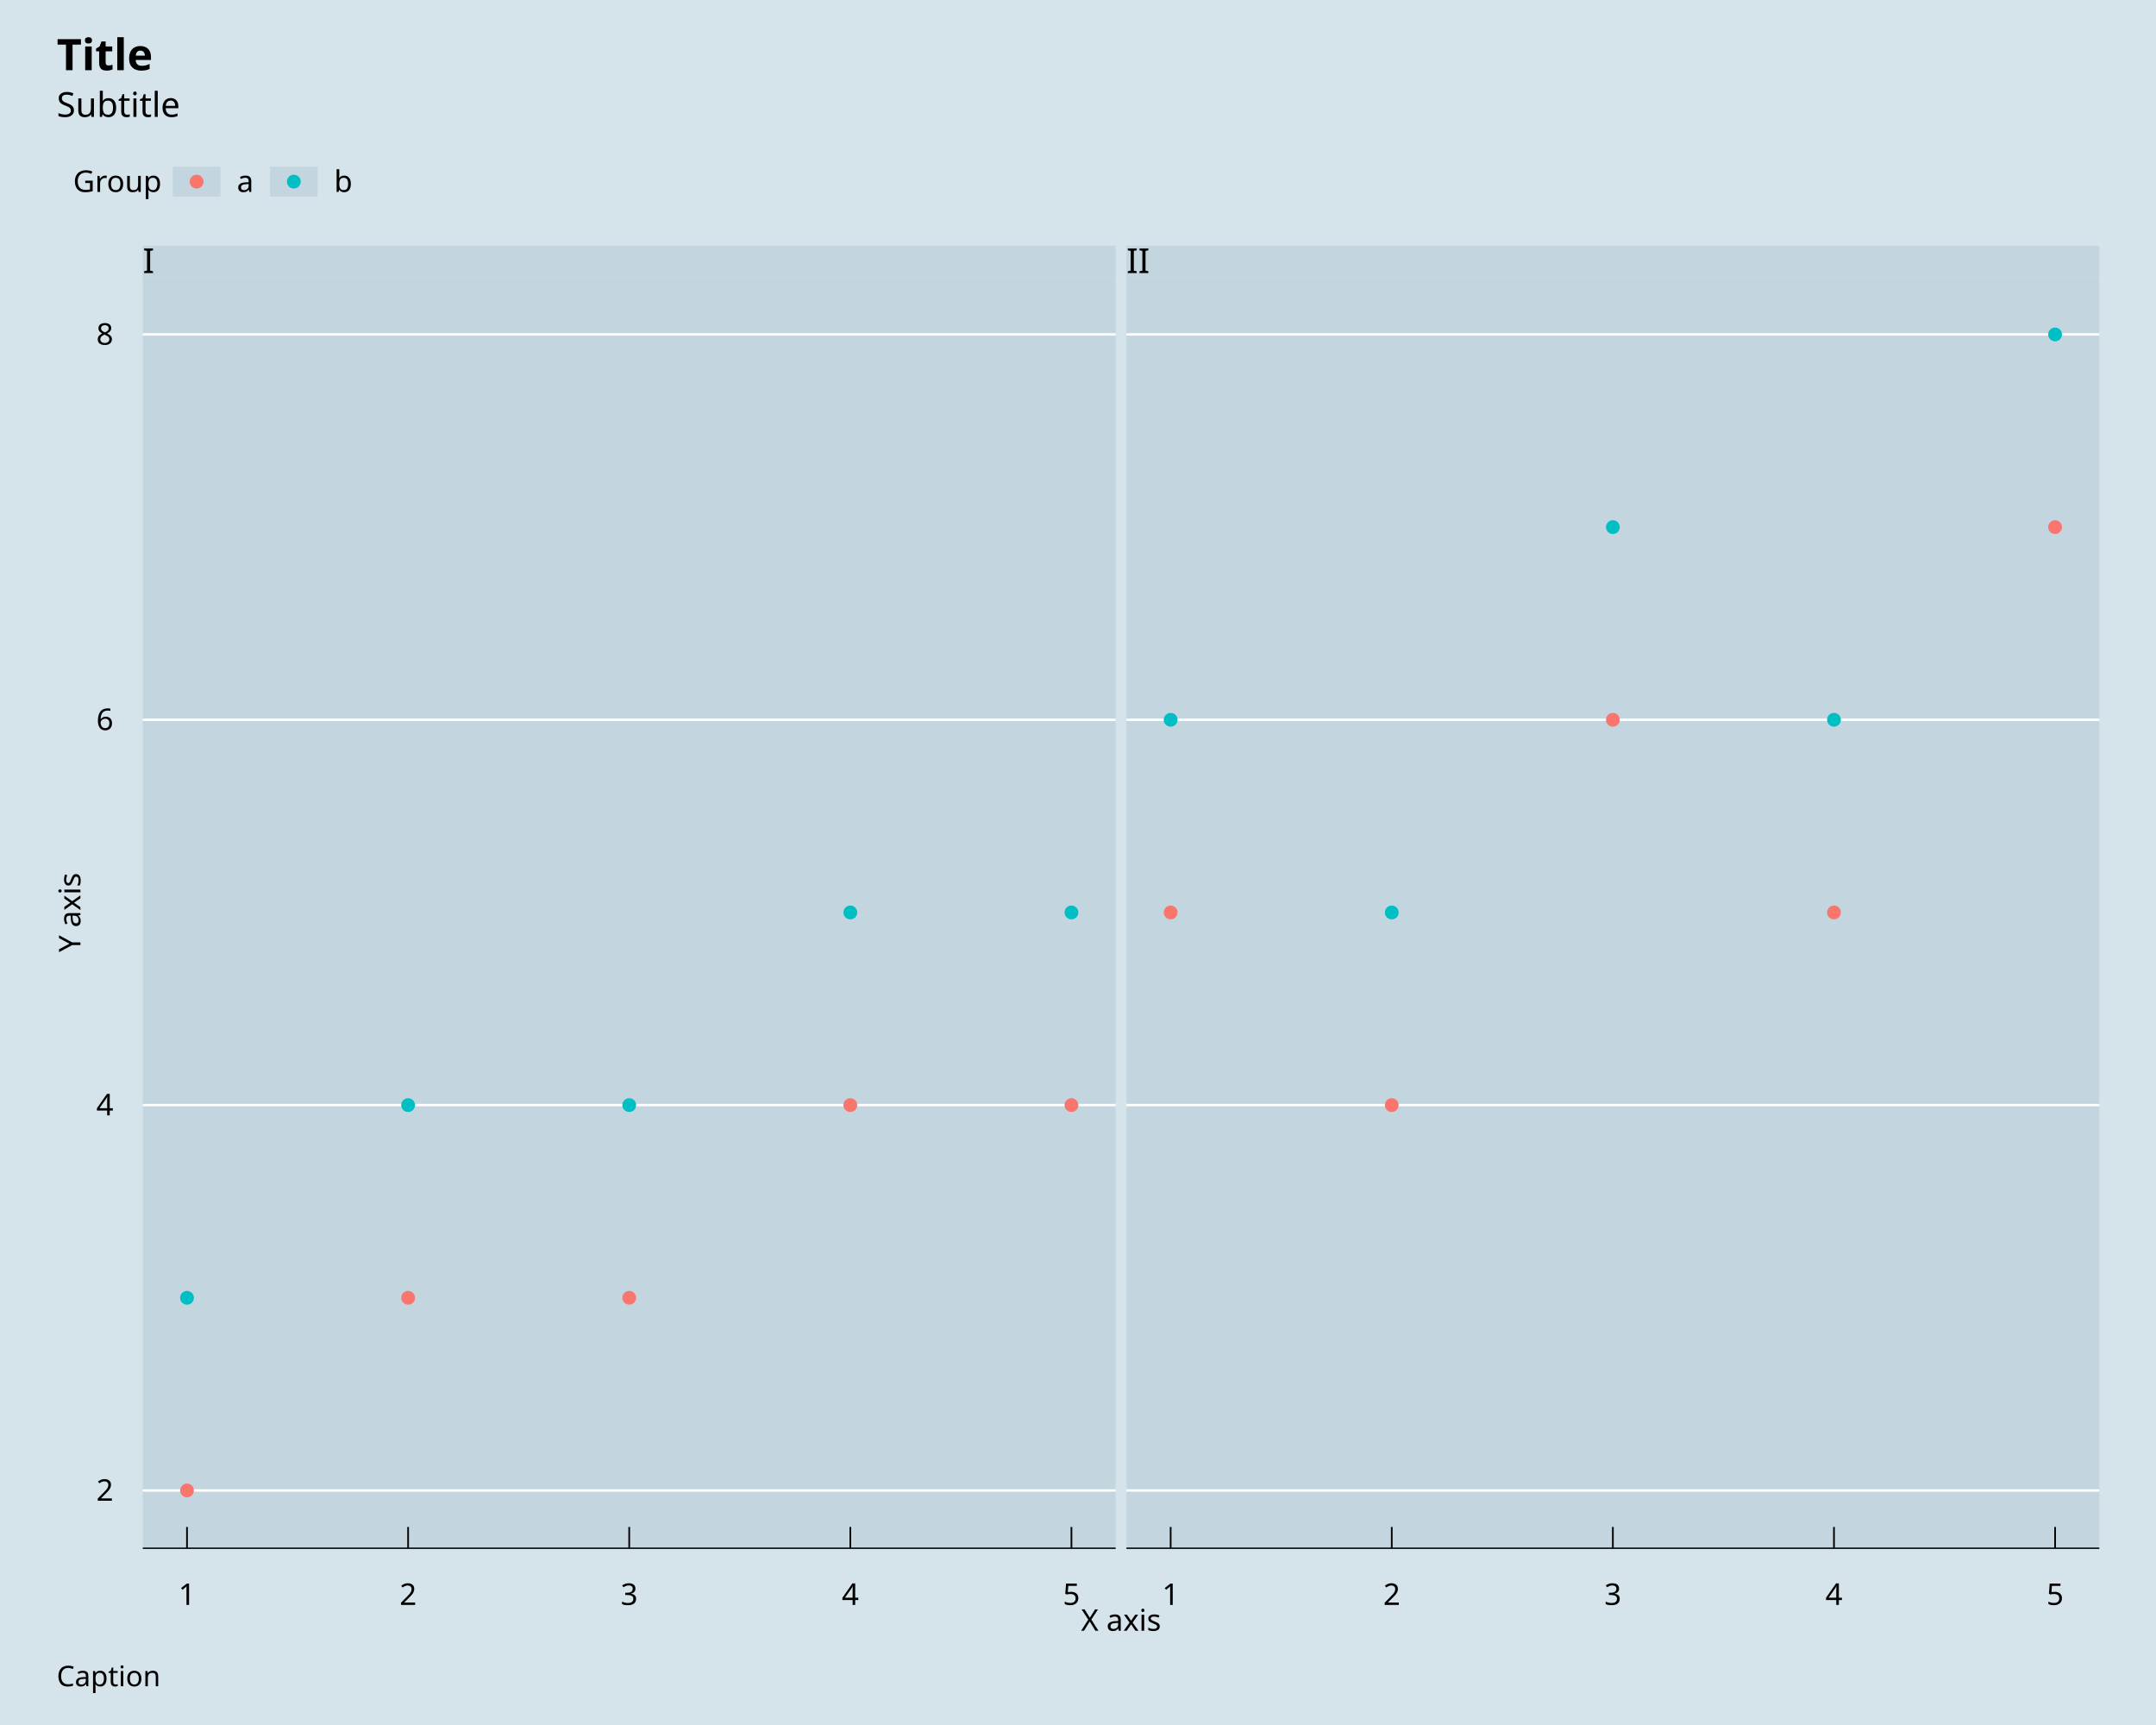
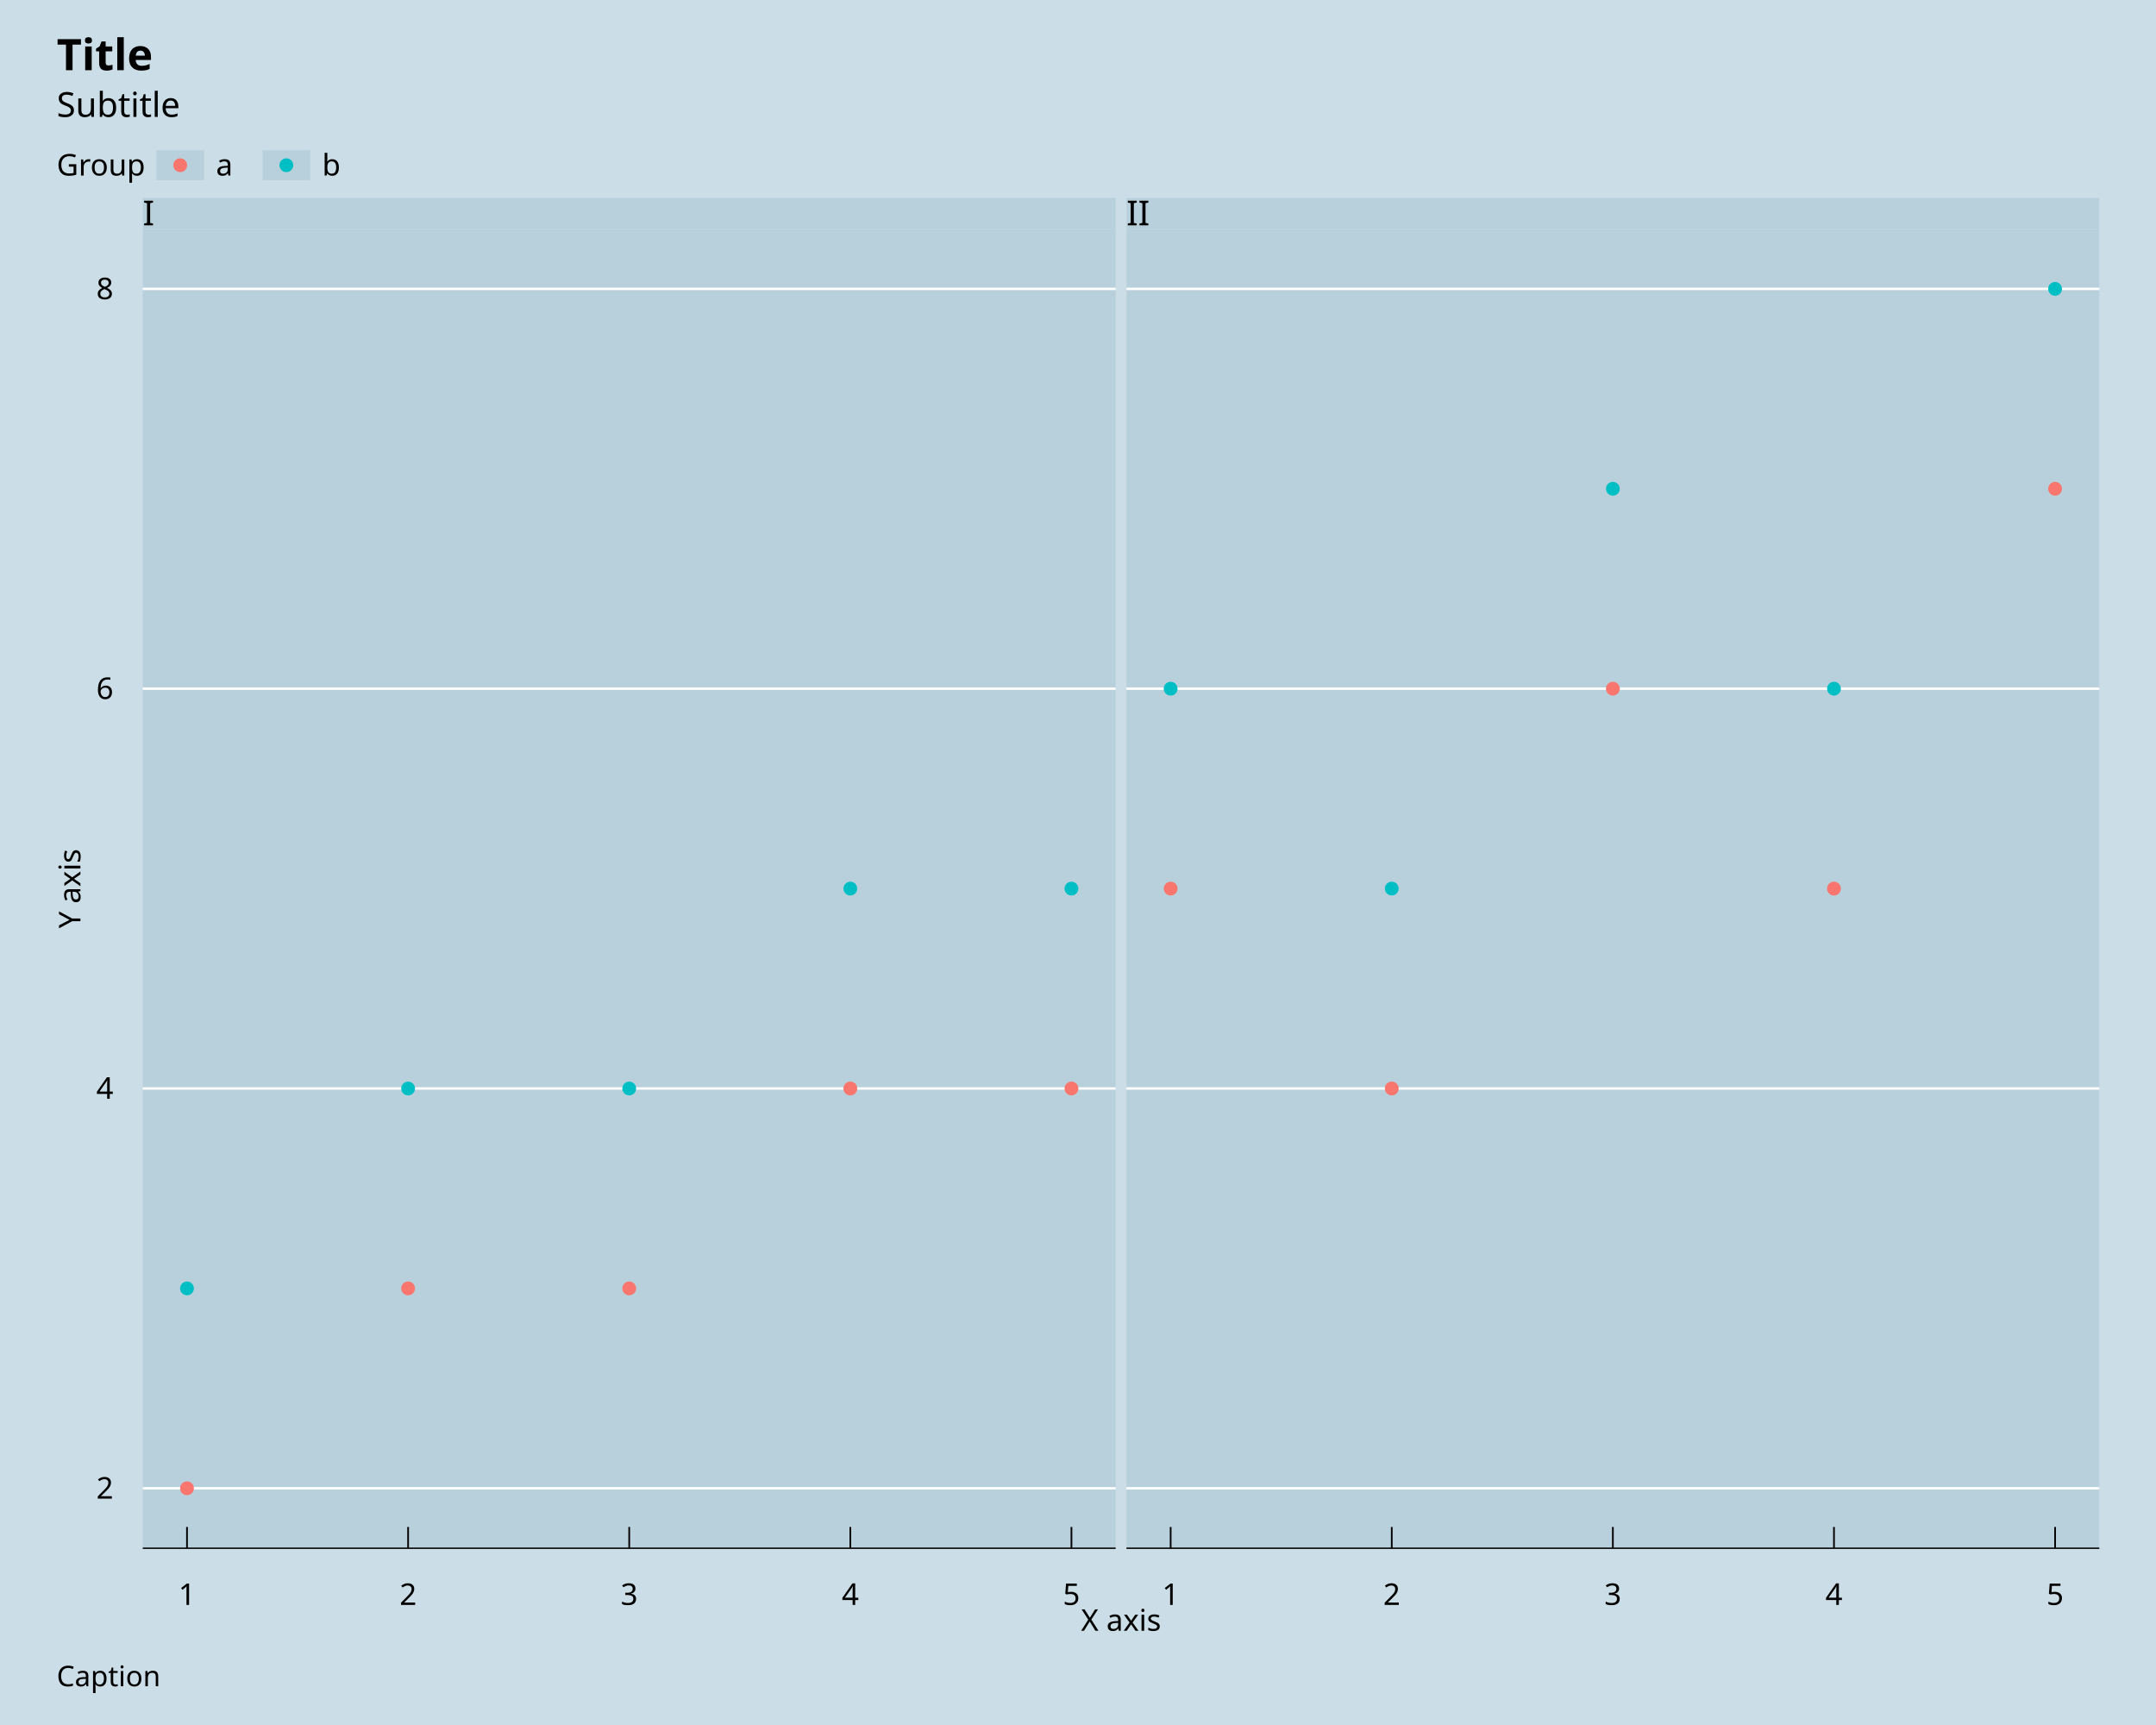
<svg xmlns="http://www.w3.org/2000/svg" class="svglite" data-engine-version="2.0" width="720.00pt" height="576.00pt" viewBox="0 0 720.00 576.00">
  <defs>
    <style type="text/css">
    .svglite line, .svglite polyline, .svglite polygon, .svglite path, .svglite rect, .svglite circle {
      fill: none;
      stroke: #000000;
      stroke-linecap: round;
      stroke-linejoin: round;
      stroke-miterlimit: 10.00;
    }
  </style>
  </defs>
  <rect width="100%" height="100%" style="stroke: none; fill: #FFFFFF;" />
  <defs>
    <clipPath id="cpMC4wMHw3MjAuMDB8MC4wMHw1NzYuMDA=">
      <rect x="0.00" y="0.00" width="720.00" height="576.00" />
    </clipPath>
  </defs>
  <g clip-path="url(#cpMC4wMHw3MjAuMDB8MC4wMHw1NzYuMDA=)">
-     <rect x="0.00" y="0.00" width="720.00" height="576.00" style="stroke-width: 1.07; stroke: none; fill: #D5E4EB;" />
+     <rect x="0.00" y="0.00" width="720.00" height="576.00" style="stroke-width: 1.07; stroke: none; fill: #CBDDE6;" />
  </g>
  <defs>
-     <clipPath id="cpNDcuNjh8MzcyLjU4fDkyLjM3fDUxNi45OA==">
-       <rect x="47.68" y="92.37" width="324.89" height="424.61" />
+     <clipPath id="cpNDcuNjh8MzcyLjU4fDc2LjQzfDUxNi45OA==">
+       <rect x="47.68" y="76.43" width="324.89" height="440.55" />
    </clipPath>
  </defs>
-   <g clip-path="url(#cpNDcuNjh8MzcyLjU4fDkyLjM3fDUxNi45OA==)">
-     <rect x="47.68" y="92.37" width="324.89" height="424.61" style="stroke-width: 1.07; stroke: none; fill: #C3D6DF;" />
-     <polyline points="47.68,497.68 372.58,497.68 " style="stroke-width: 0.80; stroke: #FFFFFF; stroke-linecap: butt;" />
-     <polyline points="47.68,369.01 372.58,369.01 " style="stroke-width: 0.80; stroke: #FFFFFF; stroke-linecap: butt;" />
-     <polyline points="47.68,240.34 372.58,240.34 " style="stroke-width: 0.80; stroke: #FFFFFF; stroke-linecap: butt;" />
-     <polyline points="47.68,111.67 372.58,111.67 " style="stroke-width: 0.80; stroke: #FFFFFF; stroke-linecap: butt;" />
-     <circle cx="62.45" cy="497.68" r="1.95" style="stroke-width: 0.71; stroke: #F8766D; fill: #F8766D;" />
-     <circle cx="210.13" cy="433.35" r="1.95" style="stroke-width: 0.71; stroke: #F8766D; fill: #F8766D;" />
-     <circle cx="357.81" cy="369.01" r="1.95" style="stroke-width: 0.71; stroke: #F8766D; fill: #F8766D;" />
-     <circle cx="136.29" cy="433.35" r="1.95" style="stroke-width: 0.71; stroke: #F8766D; fill: #F8766D;" />
-     <circle cx="283.97" cy="369.01" r="1.95" style="stroke-width: 0.71; stroke: #F8766D; fill: #F8766D;" />
-     <circle cx="62.45" cy="433.35" r="1.95" style="stroke-width: 0.71; stroke: #00BFC4; fill: #00BFC4;" />
-     <circle cx="210.13" cy="369.01" r="1.95" style="stroke-width: 0.71; stroke: #00BFC4; fill: #00BFC4;" />
-     <circle cx="357.81" cy="304.68" r="1.95" style="stroke-width: 0.71; stroke: #00BFC4; fill: #00BFC4;" />
-     <circle cx="136.29" cy="369.01" r="1.95" style="stroke-width: 0.71; stroke: #00BFC4; fill: #00BFC4;" />
-     <circle cx="283.97" cy="304.68" r="1.95" style="stroke-width: 0.71; stroke: #00BFC4; fill: #00BFC4;" />
+   <g clip-path="url(#cpNDcuNjh8MzcyLjU4fDc2LjQzfDUxNi45OA==)">
+     <rect x="47.68" y="76.43" width="324.89" height="440.55" style="stroke-width: 1.07; stroke: none; fill: #B8D0DC;" />
+     <polyline points="47.68,496.96 372.58,496.96 " style="stroke-width: 0.80; stroke: #FFFFFF; stroke-linecap: butt;" />
+     <polyline points="47.68,363.46 372.58,363.46 " style="stroke-width: 0.80; stroke: #FFFFFF; stroke-linecap: butt;" />
+     <polyline points="47.68,229.96 372.58,229.96 " style="stroke-width: 0.80; stroke: #FFFFFF; stroke-linecap: butt;" />
+     <polyline points="47.68,96.46 372.58,96.46 " style="stroke-width: 0.80; stroke: #FFFFFF; stroke-linecap: butt;" />
+     <circle cx="62.45" cy="496.96" r="1.95" style="stroke-width: 0.71; stroke: #F8766D; fill: #F8766D;" />
+     <circle cx="210.13" cy="430.21" r="1.95" style="stroke-width: 0.71; stroke: #F8766D; fill: #F8766D;" />
+     <circle cx="357.81" cy="363.46" r="1.95" style="stroke-width: 0.71; stroke: #F8766D; fill: #F8766D;" />
+     <circle cx="136.29" cy="430.21" r="1.95" style="stroke-width: 0.71; stroke: #F8766D; fill: #F8766D;" />
+     <circle cx="283.97" cy="363.46" r="1.95" style="stroke-width: 0.71; stroke: #F8766D; fill: #F8766D;" />
+     <circle cx="62.45" cy="430.21" r="1.95" style="stroke-width: 0.71; stroke: #00BFC4; fill: #00BFC4;" />
+     <circle cx="210.13" cy="363.46" r="1.95" style="stroke-width: 0.71; stroke: #00BFC4; fill: #00BFC4;" />
+     <circle cx="357.81" cy="296.71" r="1.95" style="stroke-width: 0.71; stroke: #00BFC4; fill: #00BFC4;" />
+     <circle cx="136.29" cy="363.46" r="1.95" style="stroke-width: 0.71; stroke: #00BFC4; fill: #00BFC4;" />
+     <circle cx="283.97" cy="296.71" r="1.95" style="stroke-width: 0.71; stroke: #00BFC4; fill: #00BFC4;" />
  </g>
  <g clip-path="url(#cpMC4wMHw3MjAuMDB8MC4wMHw1NzYuMDA=)">
</g>
  <defs>
-     <clipPath id="cpMzc2LjE4fDcwMS4wN3w5Mi4zN3w1MTYuOTg=">
-       <rect x="376.18" y="92.37" width="324.89" height="424.61" />
+     <clipPath id="cpMzc2LjE4fDcwMS4wN3w3Ni40M3w1MTYuOTg=">
+       <rect x="376.18" y="76.43" width="324.89" height="440.55" />
    </clipPath>
  </defs>
-   <g clip-path="url(#cpMzc2LjE4fDcwMS4wN3w5Mi4zN3w1MTYuOTg=)">
-     <rect x="376.18" y="92.37" width="324.89" height="424.61" style="stroke-width: 1.07; stroke: none; fill: #C3D6DF;" />
-     <polyline points="376.18,497.68 701.07,497.68 " style="stroke-width: 0.80; stroke: #FFFFFF; stroke-linecap: butt;" />
-     <polyline points="376.18,369.01 701.07,369.01 " style="stroke-width: 0.80; stroke: #FFFFFF; stroke-linecap: butt;" />
-     <polyline points="376.18,240.34 701.07,240.34 " style="stroke-width: 0.80; stroke: #FFFFFF; stroke-linecap: butt;" />
-     <polyline points="376.18,111.67 701.07,111.67 " style="stroke-width: 0.80; stroke: #FFFFFF; stroke-linecap: butt;" />
-     <circle cx="464.78" cy="369.01" r="1.95" style="stroke-width: 0.71; stroke: #F8766D; fill: #F8766D;" />
-     <circle cx="612.46" cy="304.68" r="1.95" style="stroke-width: 0.71; stroke: #F8766D; fill: #F8766D;" />
-     <circle cx="390.94" cy="304.68" r="1.95" style="stroke-width: 0.71; stroke: #F8766D; fill: #F8766D;" />
-     <circle cx="538.62" cy="240.34" r="1.95" style="stroke-width: 0.71; stroke: #F8766D; fill: #F8766D;" />
-     <circle cx="686.30" cy="176.01" r="1.95" style="stroke-width: 0.71; stroke: #F8766D; fill: #F8766D;" />
-     <circle cx="464.78" cy="304.68" r="1.95" style="stroke-width: 0.71; stroke: #00BFC4; fill: #00BFC4;" />
-     <circle cx="612.46" cy="240.34" r="1.95" style="stroke-width: 0.71; stroke: #00BFC4; fill: #00BFC4;" />
-     <circle cx="390.94" cy="240.34" r="1.95" style="stroke-width: 0.71; stroke: #00BFC4; fill: #00BFC4;" />
-     <circle cx="538.62" cy="176.01" r="1.95" style="stroke-width: 0.71; stroke: #00BFC4; fill: #00BFC4;" />
-     <circle cx="686.30" cy="111.67" r="1.95" style="stroke-width: 0.71; stroke: #00BFC4; fill: #00BFC4;" />
+   <g clip-path="url(#cpMzc2LjE4fDcwMS4wN3w3Ni40M3w1MTYuOTg=)">
+     <rect x="376.18" y="76.43" width="324.89" height="440.55" style="stroke-width: 1.07; stroke: none; fill: #B8D0DC;" />
+     <polyline points="376.18,496.96 701.07,496.96 " style="stroke-width: 0.80; stroke: #FFFFFF; stroke-linecap: butt;" />
+     <polyline points="376.18,363.46 701.07,363.46 " style="stroke-width: 0.80; stroke: #FFFFFF; stroke-linecap: butt;" />
+     <polyline points="376.18,229.96 701.07,229.96 " style="stroke-width: 0.80; stroke: #FFFFFF; stroke-linecap: butt;" />
+     <polyline points="376.18,96.46 701.07,96.46 " style="stroke-width: 0.80; stroke: #FFFFFF; stroke-linecap: butt;" />
+     <circle cx="464.78" cy="363.46" r="1.95" style="stroke-width: 0.71; stroke: #F8766D; fill: #F8766D;" />
+     <circle cx="612.46" cy="296.71" r="1.95" style="stroke-width: 0.71; stroke: #F8766D; fill: #F8766D;" />
+     <circle cx="390.94" cy="296.71" r="1.95" style="stroke-width: 0.71; stroke: #F8766D; fill: #F8766D;" />
+     <circle cx="538.62" cy="229.96" r="1.95" style="stroke-width: 0.71; stroke: #F8766D; fill: #F8766D;" />
+     <circle cx="686.30" cy="163.21" r="1.95" style="stroke-width: 0.71; stroke: #F8766D; fill: #F8766D;" />
+     <circle cx="464.78" cy="296.71" r="1.95" style="stroke-width: 0.71; stroke: #00BFC4; fill: #00BFC4;" />
+     <circle cx="612.46" cy="229.96" r="1.95" style="stroke-width: 0.71; stroke: #00BFC4; fill: #00BFC4;" />
+     <circle cx="390.94" cy="229.96" r="1.95" style="stroke-width: 0.71; stroke: #00BFC4; fill: #00BFC4;" />
+     <circle cx="538.62" cy="163.21" r="1.95" style="stroke-width: 0.71; stroke: #00BFC4; fill: #00BFC4;" />
+     <circle cx="686.30" cy="96.46" r="1.95" style="stroke-width: 0.71; stroke: #00BFC4; fill: #00BFC4;" />
  </g>
  <g clip-path="url(#cpMC4wMHw3MjAuMDB8MC4wMHw1NzYuMDA=)">
</g>
  <defs>
-     <clipPath id="cpNDcuNjh8MzcyLjU4fDgyLjA3fDkyLjM3">
-       <rect x="47.68" y="82.07" width="324.89" height="10.30" />
+     <clipPath id="cpNDcuNjh8MzcyLjU4fDY2LjEzfDc2LjQz">
+       <rect x="47.68" y="66.13" width="324.89" height="10.30" />
    </clipPath>
  </defs>
-   <g clip-path="url(#cpNDcuNjh8MzcyLjU4fDgyLjA3fDkyLjM3)">
-     <rect x="47.68" y="82.07" width="324.89" height="10.30" style="stroke-width: 1.07; stroke: none; fill: #C3D6DF;" />
-     <text x="47.68" y="91.18" style="font-size: 11.50px; font-family: sans;" textLength="3.19px" lengthAdjust="spacingAndGlyphs">I</text>
+   <g clip-path="url(#cpNDcuNjh8MzcyLjU4fDY2LjEzfDc2LjQz)">
+     <rect x="47.68" y="66.13" width="324.89" height="10.30" style="stroke-width: 1.07; stroke: none; fill: #B8D0DC;" />
+     <text x="47.68" y="75.24" style="font-size: 11.50px; font-family: sans;" textLength="3.19px" lengthAdjust="spacingAndGlyphs">I</text>
  </g>
  <g clip-path="url(#cpMC4wMHw3MjAuMDB8MC4wMHw1NzYuMDA=)">
</g>
  <defs>
-     <clipPath id="cpMzc2LjE4fDcwMS4wN3w4Mi4wN3w5Mi4zNw==">
-       <rect x="376.18" y="82.07" width="324.89" height="10.30" />
+     <clipPath id="cpMzc2LjE4fDcwMS4wN3w2Ni4xM3w3Ni40Mw==">
+       <rect x="376.18" y="66.13" width="324.89" height="10.30" />
    </clipPath>
  </defs>
-   <g clip-path="url(#cpMzc2LjE4fDcwMS4wN3w4Mi4wN3w5Mi4zNw==)">
-     <rect x="376.18" y="82.07" width="324.89" height="10.30" style="stroke-width: 1.07; stroke: none; fill: #C3D6DF;" />
-     <text x="376.18" y="91.18" style="font-size: 11.50px; font-family: sans;" textLength="6.39px" lengthAdjust="spacingAndGlyphs">II</text>
+   <g clip-path="url(#cpMzc2LjE4fDcwMS4wN3w2Ni4xM3w3Ni40Mw==)">
+     <rect x="376.18" y="66.13" width="324.89" height="10.30" style="stroke-width: 1.07; stroke: none; fill: #B8D0DC;" />
+     <text x="376.18" y="75.24" style="font-size: 11.50px; font-family: sans;" textLength="6.39px" lengthAdjust="spacingAndGlyphs">II</text>
  </g>
  <g clip-path="url(#cpMC4wMHw3MjAuMDB8MC4wMHw1NzYuMDA=)">
    <polyline points="47.68,516.98 372.58,516.98 " style="stroke-width: 0.46; stroke-linecap: butt;" />
    <polyline points="62.45,509.87 62.45,516.98 " style="stroke-width: 0.57; stroke-linecap: butt;" />
    <polyline points="136.29,509.87 136.29,516.98 " style="stroke-width: 0.57; stroke-linecap: butt;" />
    <polyline points="210.13,509.87 210.13,516.98 " style="stroke-width: 0.57; stroke-linecap: butt;" />
    <polyline points="283.97,509.87 283.97,516.98 " style="stroke-width: 0.57; stroke-linecap: butt;" />
    <polyline points="357.81,509.87 357.81,516.98 " style="stroke-width: 0.57; stroke-linecap: butt;" />
    <text x="62.45" y="535.90" text-anchor="middle" style="font-size: 10.00px; font-family: sans;" textLength="5.56px" lengthAdjust="spacingAndGlyphs">1</text>
    <text x="136.29" y="535.90" text-anchor="middle" style="font-size: 10.00px; font-family: sans;" textLength="5.56px" lengthAdjust="spacingAndGlyphs">2</text>
    <text x="210.13" y="535.90" text-anchor="middle" style="font-size: 10.00px; font-family: sans;" textLength="5.56px" lengthAdjust="spacingAndGlyphs">3</text>
    <text x="283.97" y="535.90" text-anchor="middle" style="font-size: 10.00px; font-family: sans;" textLength="5.56px" lengthAdjust="spacingAndGlyphs">4</text>
    <text x="357.81" y="535.90" text-anchor="middle" style="font-size: 10.00px; font-family: sans;" textLength="5.56px" lengthAdjust="spacingAndGlyphs">5</text>
    <polyline points="376.18,516.98 701.07,516.98 " style="stroke-width: 0.46; stroke-linecap: butt;" />
    <polyline points="390.94,509.87 390.94,516.98 " style="stroke-width: 0.57; stroke-linecap: butt;" />
    <polyline points="464.78,509.87 464.78,516.98 " style="stroke-width: 0.57; stroke-linecap: butt;" />
    <polyline points="538.62,509.87 538.62,516.98 " style="stroke-width: 0.57; stroke-linecap: butt;" />
    <polyline points="612.46,509.87 612.46,516.98 " style="stroke-width: 0.57; stroke-linecap: butt;" />
    <polyline points="686.30,509.87 686.30,516.98 " style="stroke-width: 0.57; stroke-linecap: butt;" />
    <text x="390.94" y="535.90" text-anchor="middle" style="font-size: 10.00px; font-family: sans;" textLength="5.56px" lengthAdjust="spacingAndGlyphs">1</text>
    <text x="464.78" y="535.90" text-anchor="middle" style="font-size: 10.00px; font-family: sans;" textLength="5.56px" lengthAdjust="spacingAndGlyphs">2</text>
    <text x="538.62" y="535.90" text-anchor="middle" style="font-size: 10.00px; font-family: sans;" textLength="5.56px" lengthAdjust="spacingAndGlyphs">3</text>
    <text x="612.46" y="535.90" text-anchor="middle" style="font-size: 10.00px; font-family: sans;" textLength="5.56px" lengthAdjust="spacingAndGlyphs">4</text>
    <text x="686.30" y="535.90" text-anchor="middle" style="font-size: 10.00px; font-family: sans;" textLength="5.56px" lengthAdjust="spacingAndGlyphs">5</text>
-     <text x="32.16" y="501.12" style="font-size: 10.00px; font-family: sans;" textLength="5.56px" lengthAdjust="spacingAndGlyphs">2</text>
-     <text x="32.16" y="372.45" style="font-size: 10.00px; font-family: sans;" textLength="5.56px" lengthAdjust="spacingAndGlyphs">4</text>
-     <text x="32.16" y="243.78" style="font-size: 10.00px; font-family: sans;" textLength="5.56px" lengthAdjust="spacingAndGlyphs">6</text>
-     <text x="32.16" y="115.11" style="font-size: 10.00px; font-family: sans;" textLength="5.56px" lengthAdjust="spacingAndGlyphs">8</text>
+     <text x="32.16" y="500.40" style="font-size: 10.00px; font-family: sans;" textLength="5.56px" lengthAdjust="spacingAndGlyphs">2</text>
+     <text x="32.16" y="366.90" style="font-size: 10.00px; font-family: sans;" textLength="5.56px" lengthAdjust="spacingAndGlyphs">4</text>
+     <text x="32.16" y="233.40" style="font-size: 10.00px; font-family: sans;" textLength="5.56px" lengthAdjust="spacingAndGlyphs">6</text>
+     <text x="32.16" y="99.90" style="font-size: 10.00px; font-family: sans;" textLength="5.56px" lengthAdjust="spacingAndGlyphs">8</text>
    <text x="374.38" y="544.53" text-anchor="middle" style="font-size: 10.00px; font-family: sans;" textLength="27.24px" lengthAdjust="spacingAndGlyphs">X axis</text>
-     <text transform="translate(26.85,304.68) rotate(-90)" text-anchor="middle" style="font-size: 10.00px; font-family: sans;" textLength="27.24px" lengthAdjust="spacingAndGlyphs">Y axis</text>
-     <rect x="18.93" y="50.19" width="103.68" height="20.92" style="stroke-width: 1.07; stroke: none; fill: #D5E4EB;" />
-     <text x="24.41" y="64.09" style="font-size: 10.00px; font-family: sans;" textLength="27.80px" lengthAdjust="spacingAndGlyphs">Group</text>
-     <rect x="57.69" y="55.67" width="15.94" height="9.96" style="stroke-width: 1.07; stroke: none; fill: #C3D6DF;" />
-     <circle cx="65.66" cy="60.65" r="1.95" style="stroke-width: 0.71; stroke: #F8766D; fill: #F8766D;" />
-     <rect x="90.15" y="55.67" width="15.94" height="9.96" style="stroke-width: 1.07; stroke: none; fill: #C3D6DF;" />
-     <circle cx="98.12" cy="60.65" r="1.95" style="stroke-width: 0.71; stroke: #00BFC4; fill: #00BFC4;" />
-     <text x="79.11" y="64.09" style="font-size: 10.00px; font-family: sans;" textLength="5.56px" lengthAdjust="spacingAndGlyphs">a</text>
-     <text x="111.57" y="64.09" style="font-size: 10.00px; font-family: sans;" textLength="5.56px" lengthAdjust="spacingAndGlyphs">b</text>
+     <text transform="translate(26.85,296.71) rotate(-90)" text-anchor="middle" style="font-size: 10.00px; font-family: sans;" textLength="27.24px" lengthAdjust="spacingAndGlyphs">Y axis</text>
+     <rect x="18.93" y="50.19" width="94.21" height="9.96" style="stroke-width: 1.07; stroke: none; fill: #CBDDE6;" />
+     <text x="18.93" y="58.61" style="font-size: 10.00px; font-family: sans;" textLength="27.80px" lengthAdjust="spacingAndGlyphs">Group</text>
+     <rect x="52.21" y="50.19" width="15.94" height="9.96" style="stroke-width: 1.07; stroke: none; fill: #B8D0DC;" />
+     <circle cx="60.18" cy="55.17" r="1.95" style="stroke-width: 0.71; stroke: #F8766D; fill: #F8766D;" />
+     <rect x="87.66" y="50.19" width="15.94" height="9.96" style="stroke-width: 1.07; stroke: none; fill: #B8D0DC;" />
+     <circle cx="95.63" cy="55.17" r="1.95" style="stroke-width: 0.71; stroke: #00BFC4; fill: #00BFC4;" />
+     <text x="72.13" y="58.61" style="font-size: 10.00px; font-family: sans;" textLength="5.56px" lengthAdjust="spacingAndGlyphs">a</text>
+     <text x="107.58" y="58.61" style="font-size: 10.00px; font-family: sans;" textLength="5.56px" lengthAdjust="spacingAndGlyphs">b</text>
    <text x="18.93" y="39.03" style="font-size: 11.50px; font-family: sans;" textLength="38.36px" lengthAdjust="spacingAndGlyphs">Subtitle</text>
    <text x="18.93" y="23.44" style="font-size: 14.50px; font-weight: bold; font-family: sans;" textLength="27.39px" lengthAdjust="spacingAndGlyphs">Title</text>
    <text x="18.93" y="563.06" style="font-size: 9.50px; font-family: sans;" textLength="32.75px" lengthAdjust="spacingAndGlyphs">Caption</text>
  </g>
</svg>
